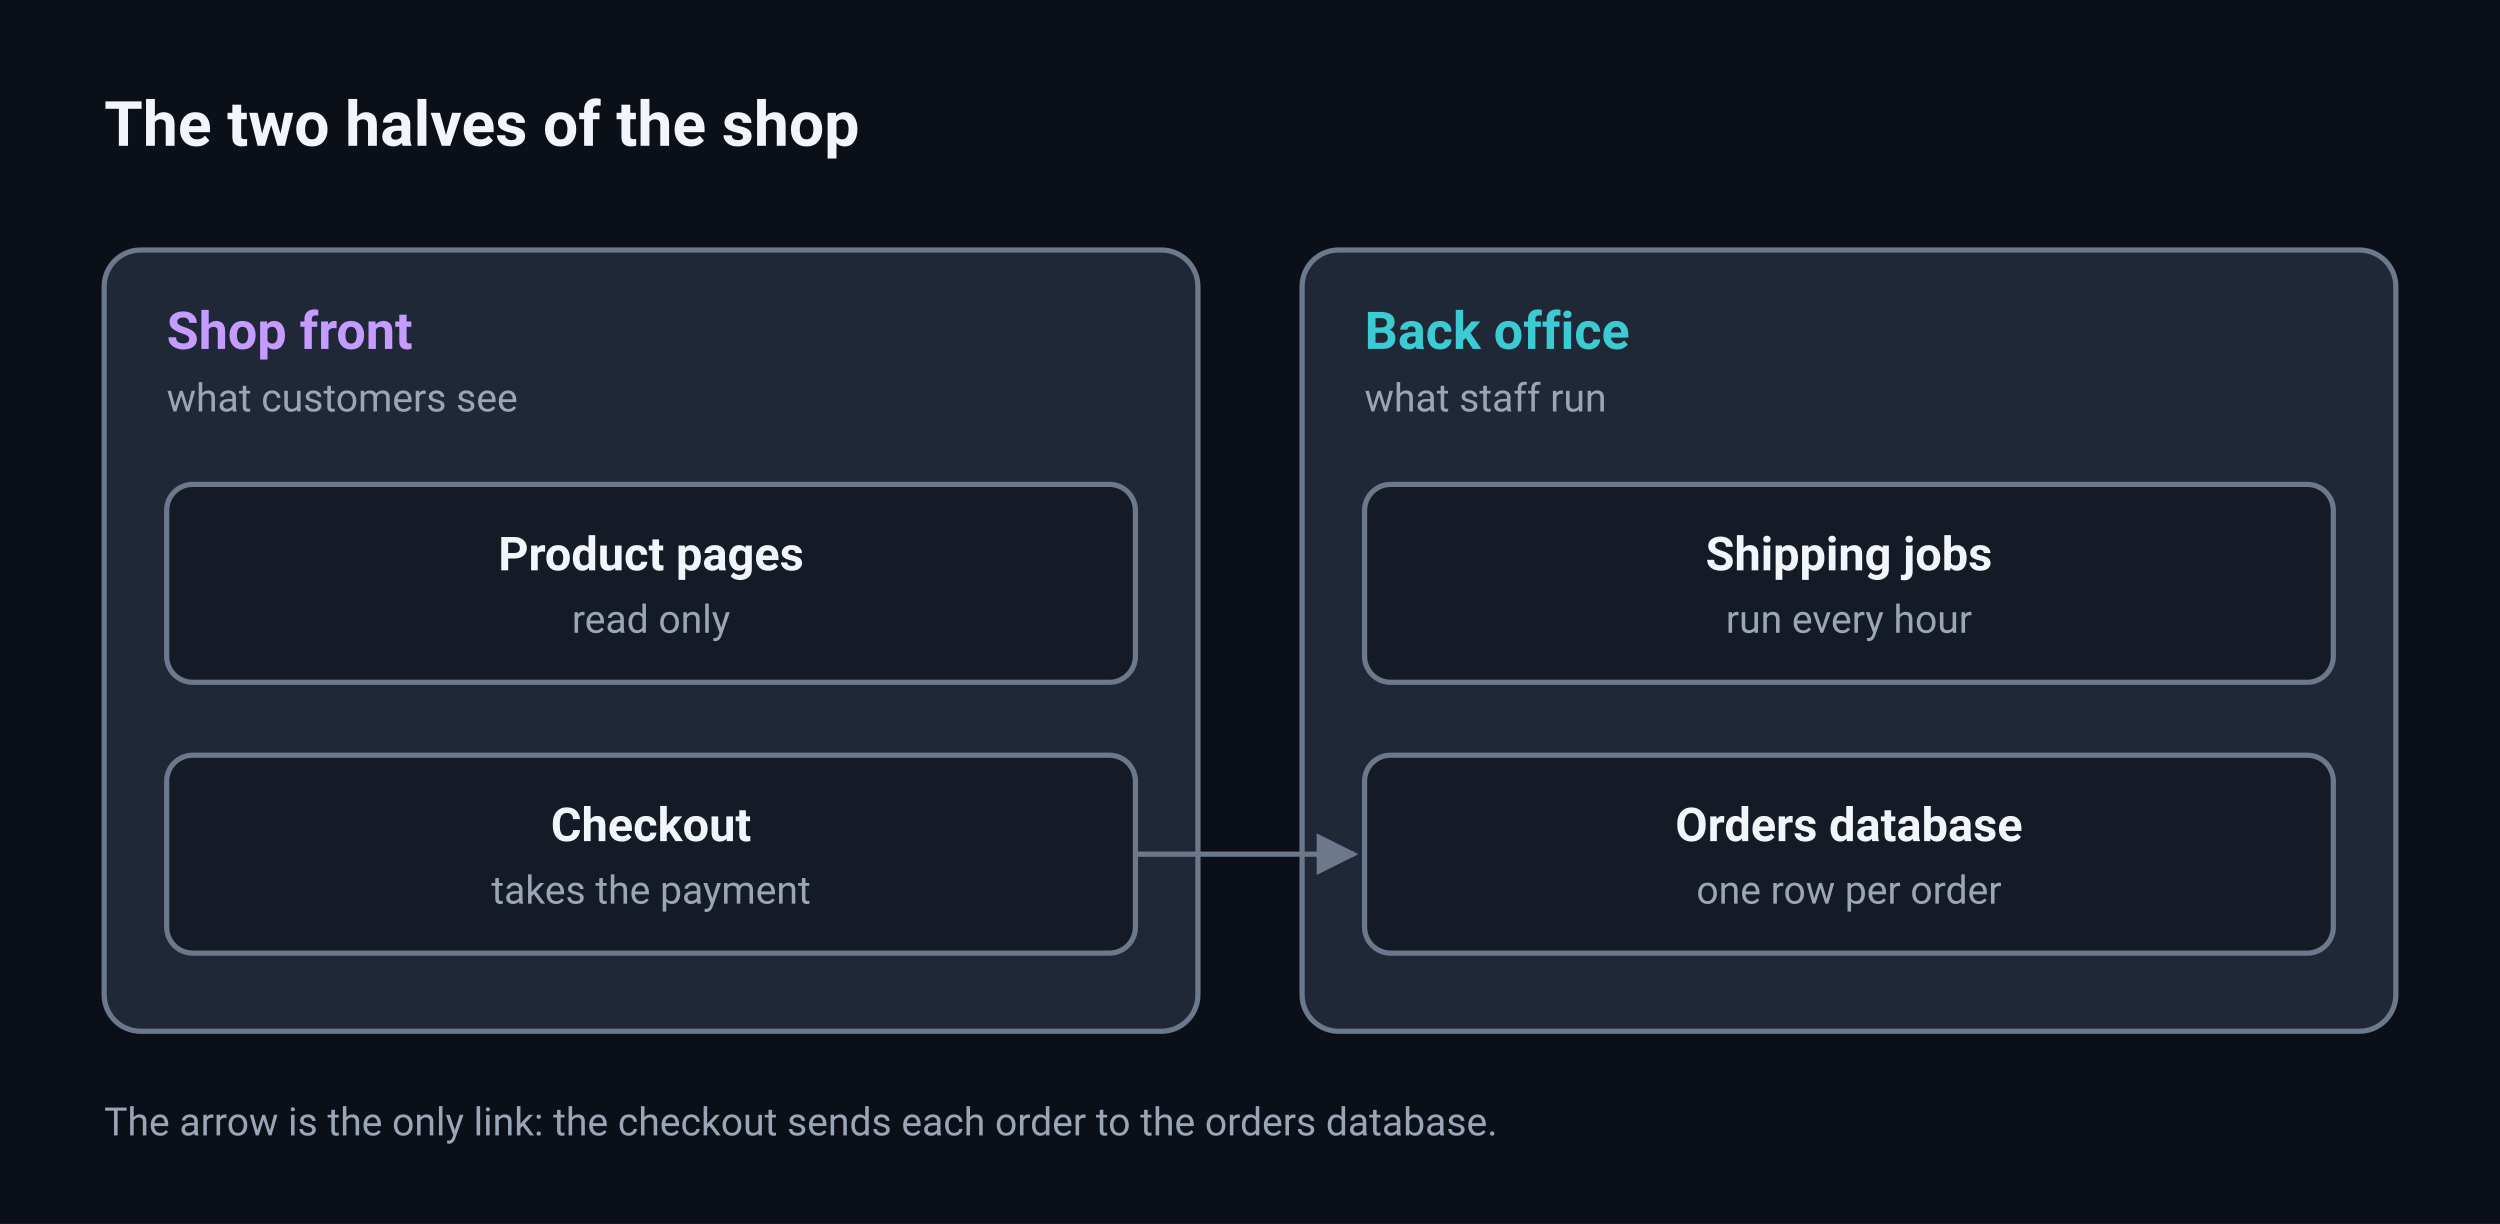
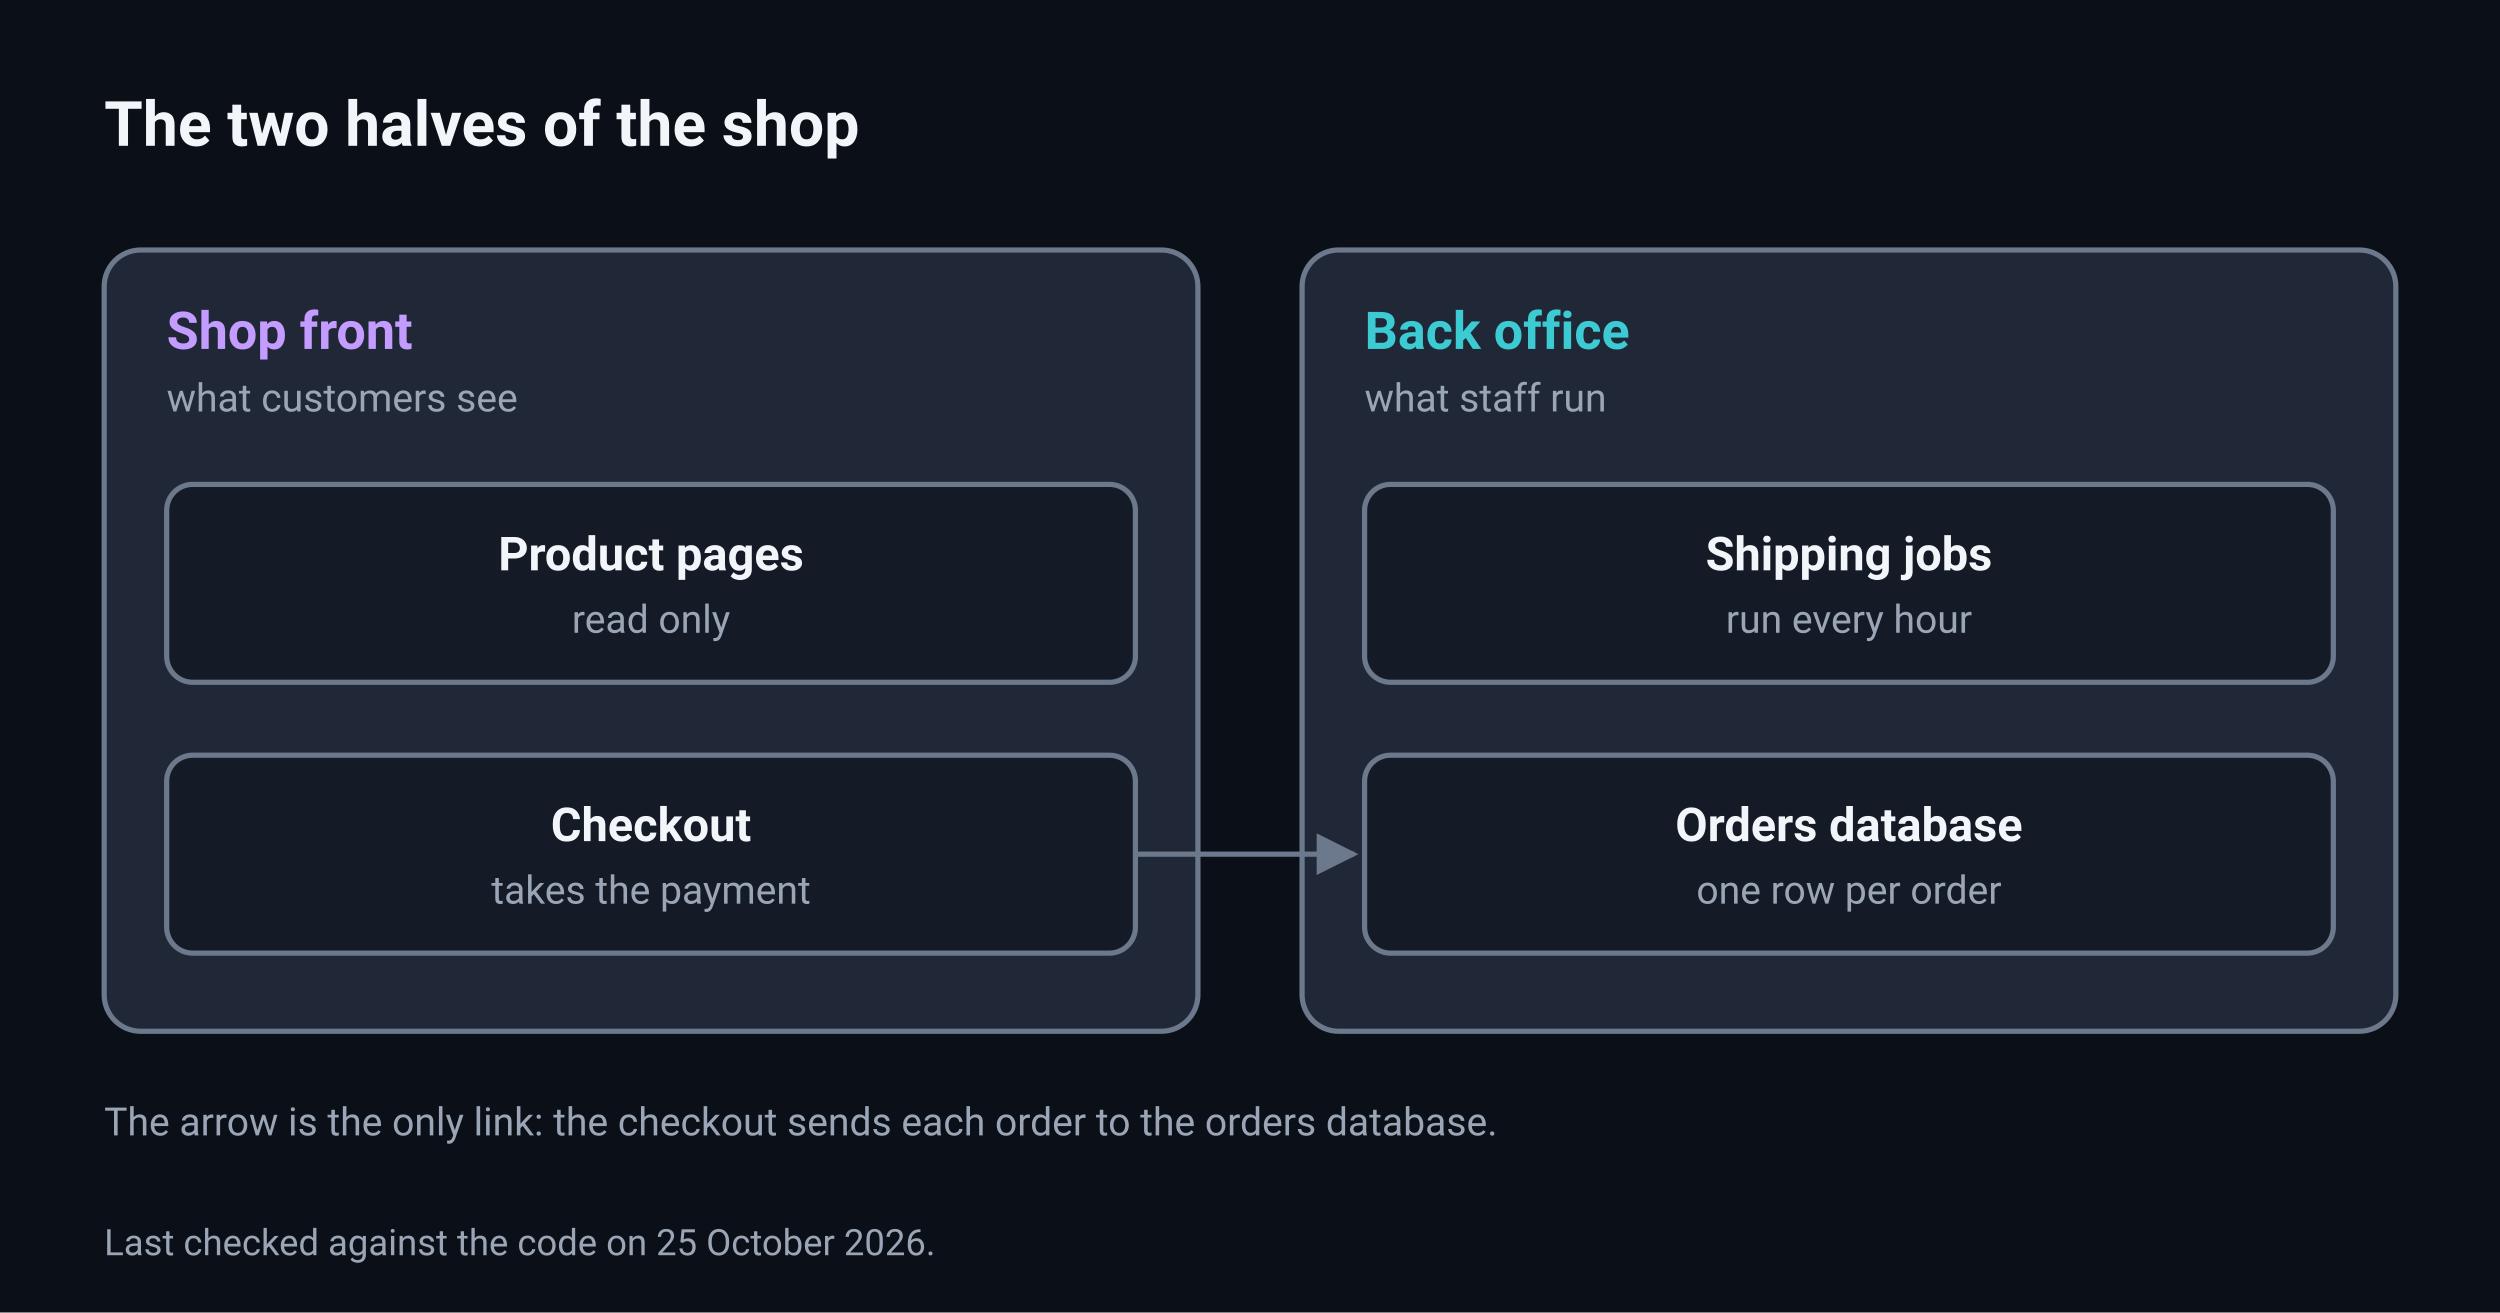
- <svg xmlns="http://www.w3.org/2000/svg" viewBox="0 0 960 470" width="960" height="470" role="img" aria-labelledby="diagram-title diagram-desc" font-family="system-ui, -apple-system, 'Segoe UI', Roboto, sans-serif">
+ <svg xmlns="http://www.w3.org/2000/svg" viewBox="0 0 960 504" width="960" height="504" role="img" aria-labelledby="diagram-title diagram-desc" font-family="system-ui, -apple-system, 'Segoe UI', Roboto, sans-serif">
  <defs>
    <marker id="arrow" viewBox="0 0 10 10" refX="9" refY="5" markerWidth="8" markerHeight="8" orient="auto">
      <path d="M0,0 L10,5 L0,10 z" fill="#6c788c" />
    </marker>
  </defs>
-   <rect x="0" y="0" width="960" height="470" fill="#0b0f17" />
+   <rect x="0" y="0" width="960" height="504" fill="#0b0f17" />
  <text x="40" y="56" fill="#f2f5f9" font-size="24" font-weight="600">The two halves of the shop</text>
  <g>
    <rect x="40" y="96" width="420" height="300" rx="14" fill="#202837" stroke="#6c788c" stroke-width="2" />
    <text x="64" y="134" fill="#c49bff" font-size="20" font-weight="600">Shop front</text>
    <text x="64" y="158" fill="#9aa5b6" font-size="15">what customers see</text>
    <rect x="64" y="186" width="372" height="76" rx="10" fill="#151b26" stroke="#6c788c" stroke-width="2" />
    <text x="250" y="219" text-anchor="middle" fill="#f2f5f9" font-size="18" font-weight="600">Product pages</text>
    <text x="250" y="243" text-anchor="middle" fill="#9aa5b6" font-size="15">read only</text>
    <rect x="64" y="290" width="372" height="76" rx="10" fill="#151b26" stroke="#6c788c" stroke-width="2" />
    <text x="250" y="323" text-anchor="middle" fill="#f2f5f9" font-size="18" font-weight="600">Checkout</text>
    <text x="250" y="347" text-anchor="middle" fill="#9aa5b6" font-size="15">takes the payment</text>
  </g>
  <g>
    <rect x="500" y="96" width="420" height="300" rx="14" fill="#202837" stroke="#6c788c" stroke-width="2" />
    <text x="524" y="134" fill="#3ccbd3" font-size="20" font-weight="600">Back office</text>
    <text x="524" y="158" fill="#9aa5b6" font-size="15">what staff run</text>
    <rect x="524" y="186" width="372" height="76" rx="10" fill="#151b26" stroke="#6c788c" stroke-width="2" />
    <text x="710" y="219" text-anchor="middle" fill="#f2f5f9" font-size="18" font-weight="600">Shipping jobs</text>
    <text x="710" y="243" text-anchor="middle" fill="#9aa5b6" font-size="15">run every hour</text>
    <rect x="524" y="290" width="372" height="76" rx="10" fill="#151b26" stroke="#6c788c" stroke-width="2" />
    <text x="710" y="323" text-anchor="middle" fill="#f2f5f9" font-size="18" font-weight="600">Orders database</text>
    <text x="710" y="347" text-anchor="middle" fill="#9aa5b6" font-size="15">one row per order</text>
  </g>
  <line x1="436" y1="328" x2="520" y2="328" stroke="#6c788c" stroke-width="2" marker-end="url(#arrow)" />
  <text x="40" y="436" fill="#9aa5b6" font-size="15">The arrow is the only link: the checkout sends each order to the orders database.</text>
+   <text x="40" y="482" fill="#9aa5b6" font-size="14">Last checked against the code on 25 October 2026.</text>
</svg>
